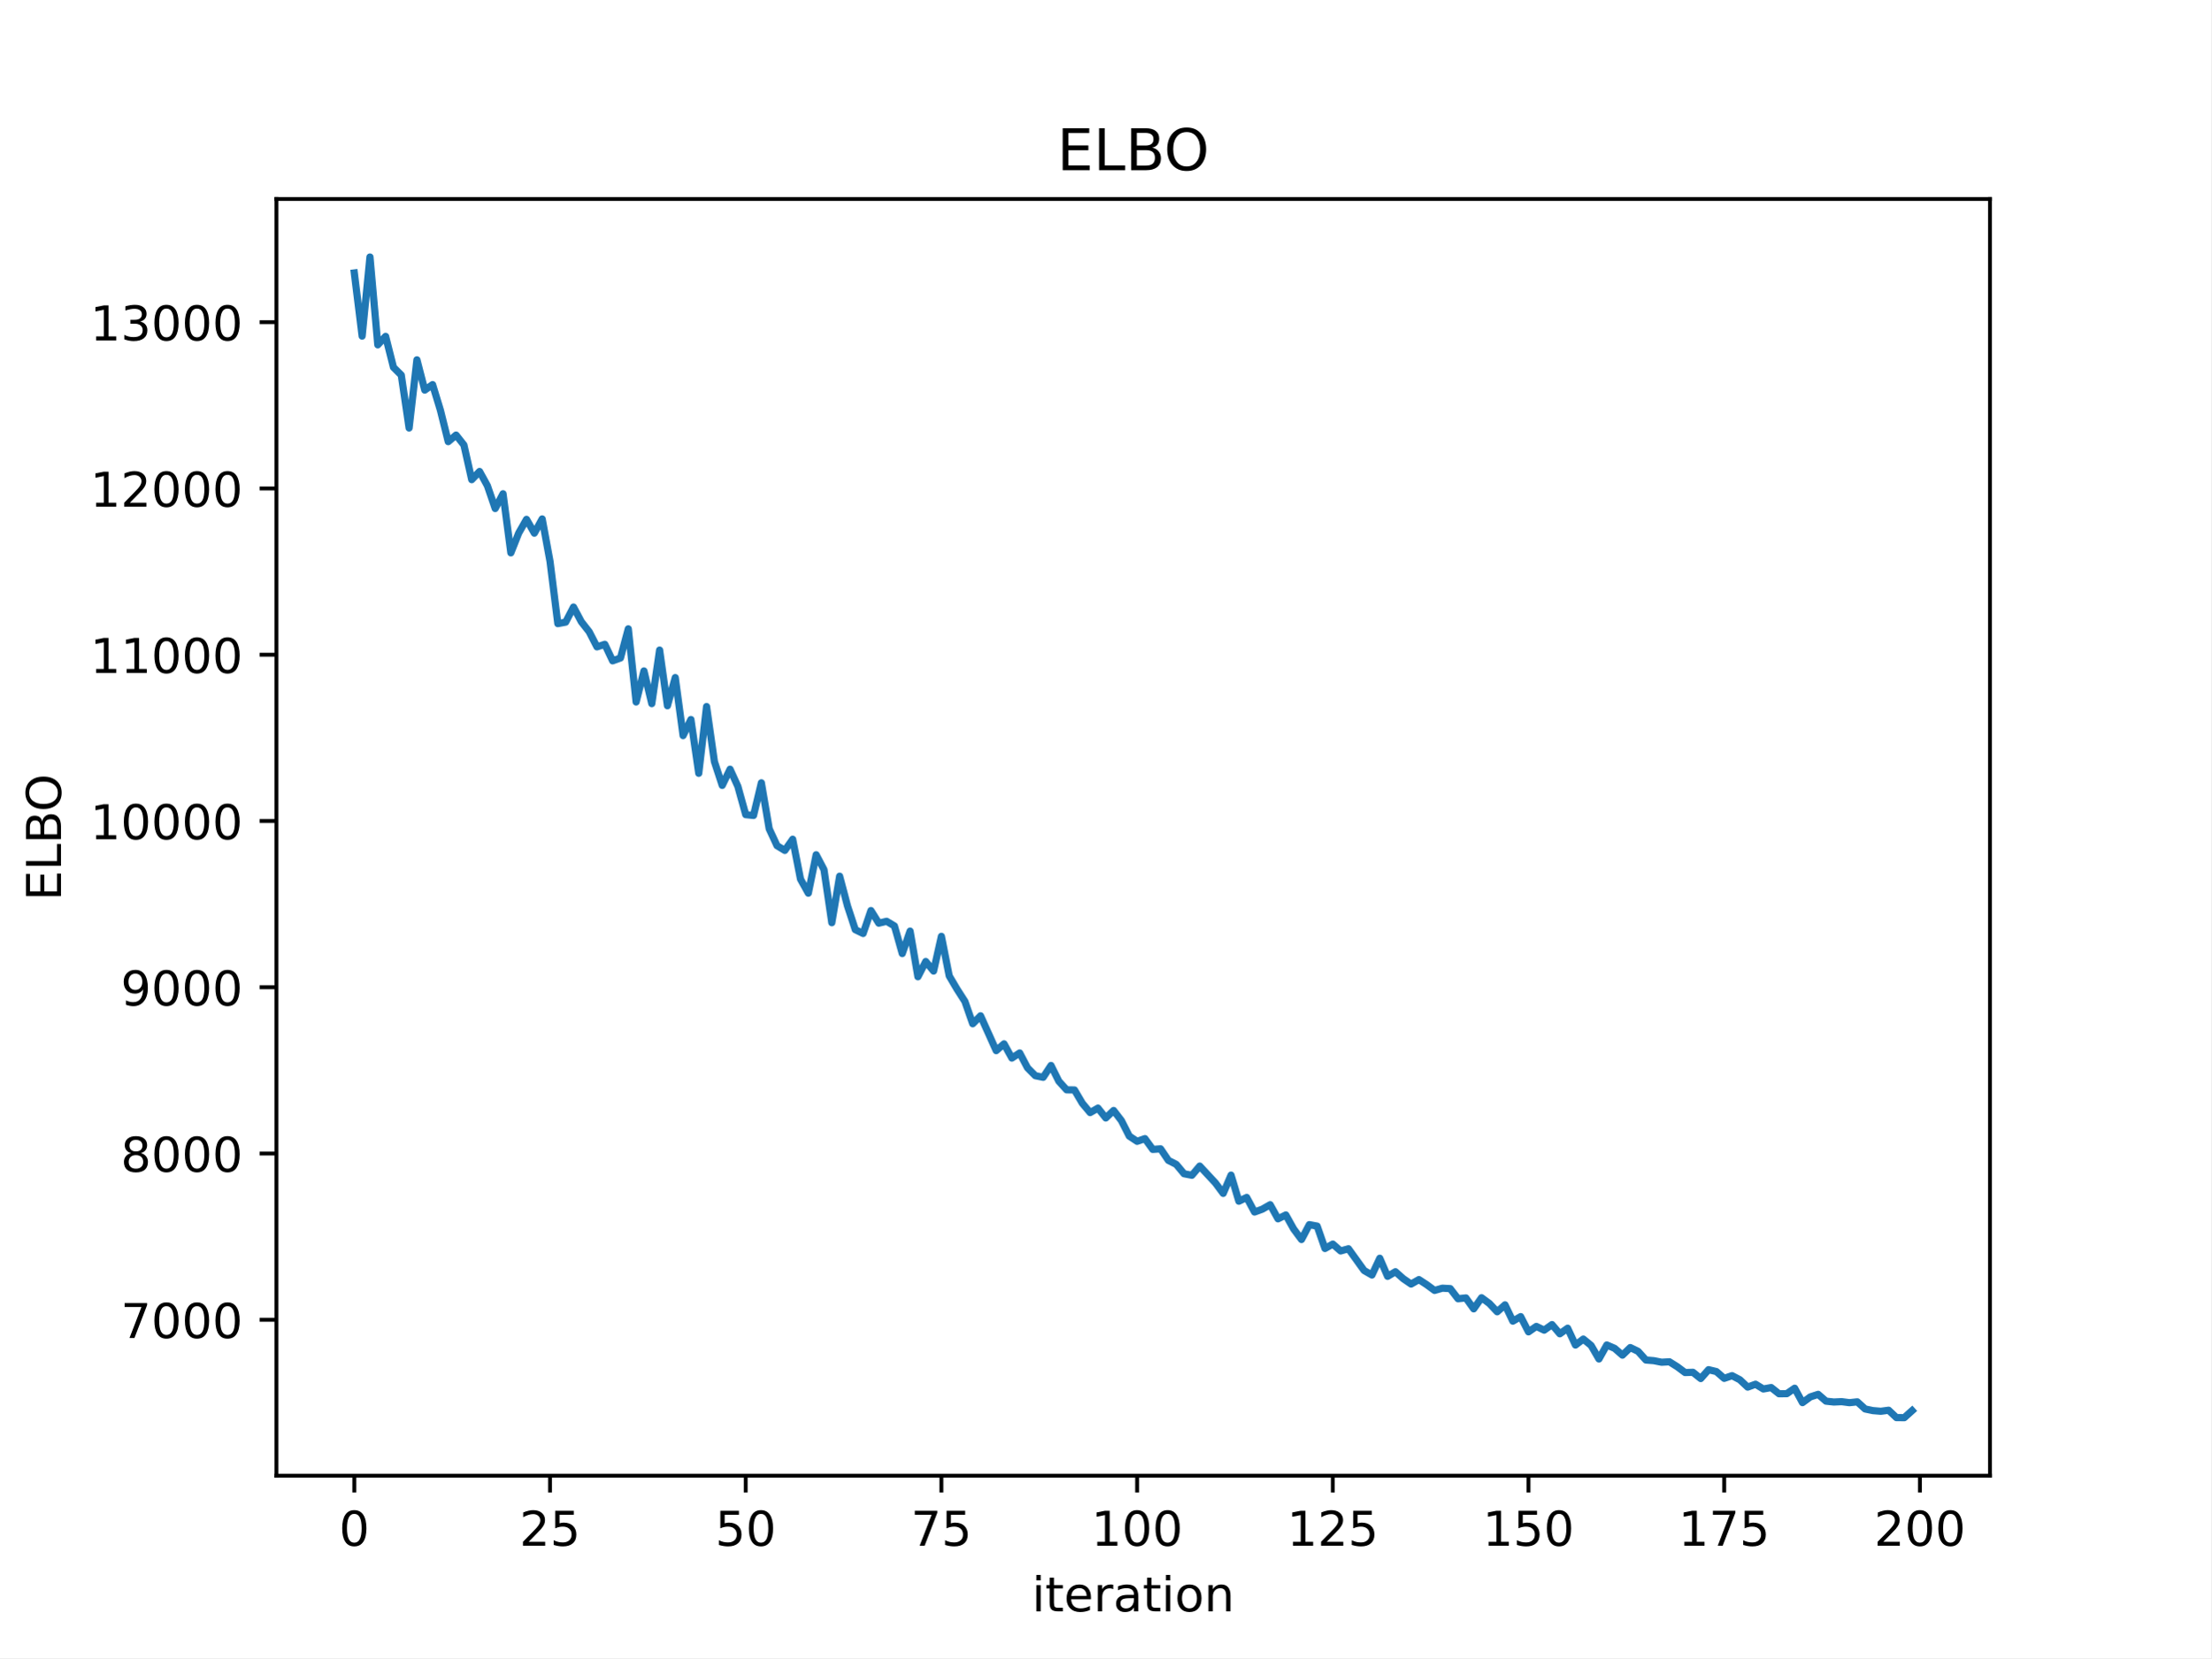
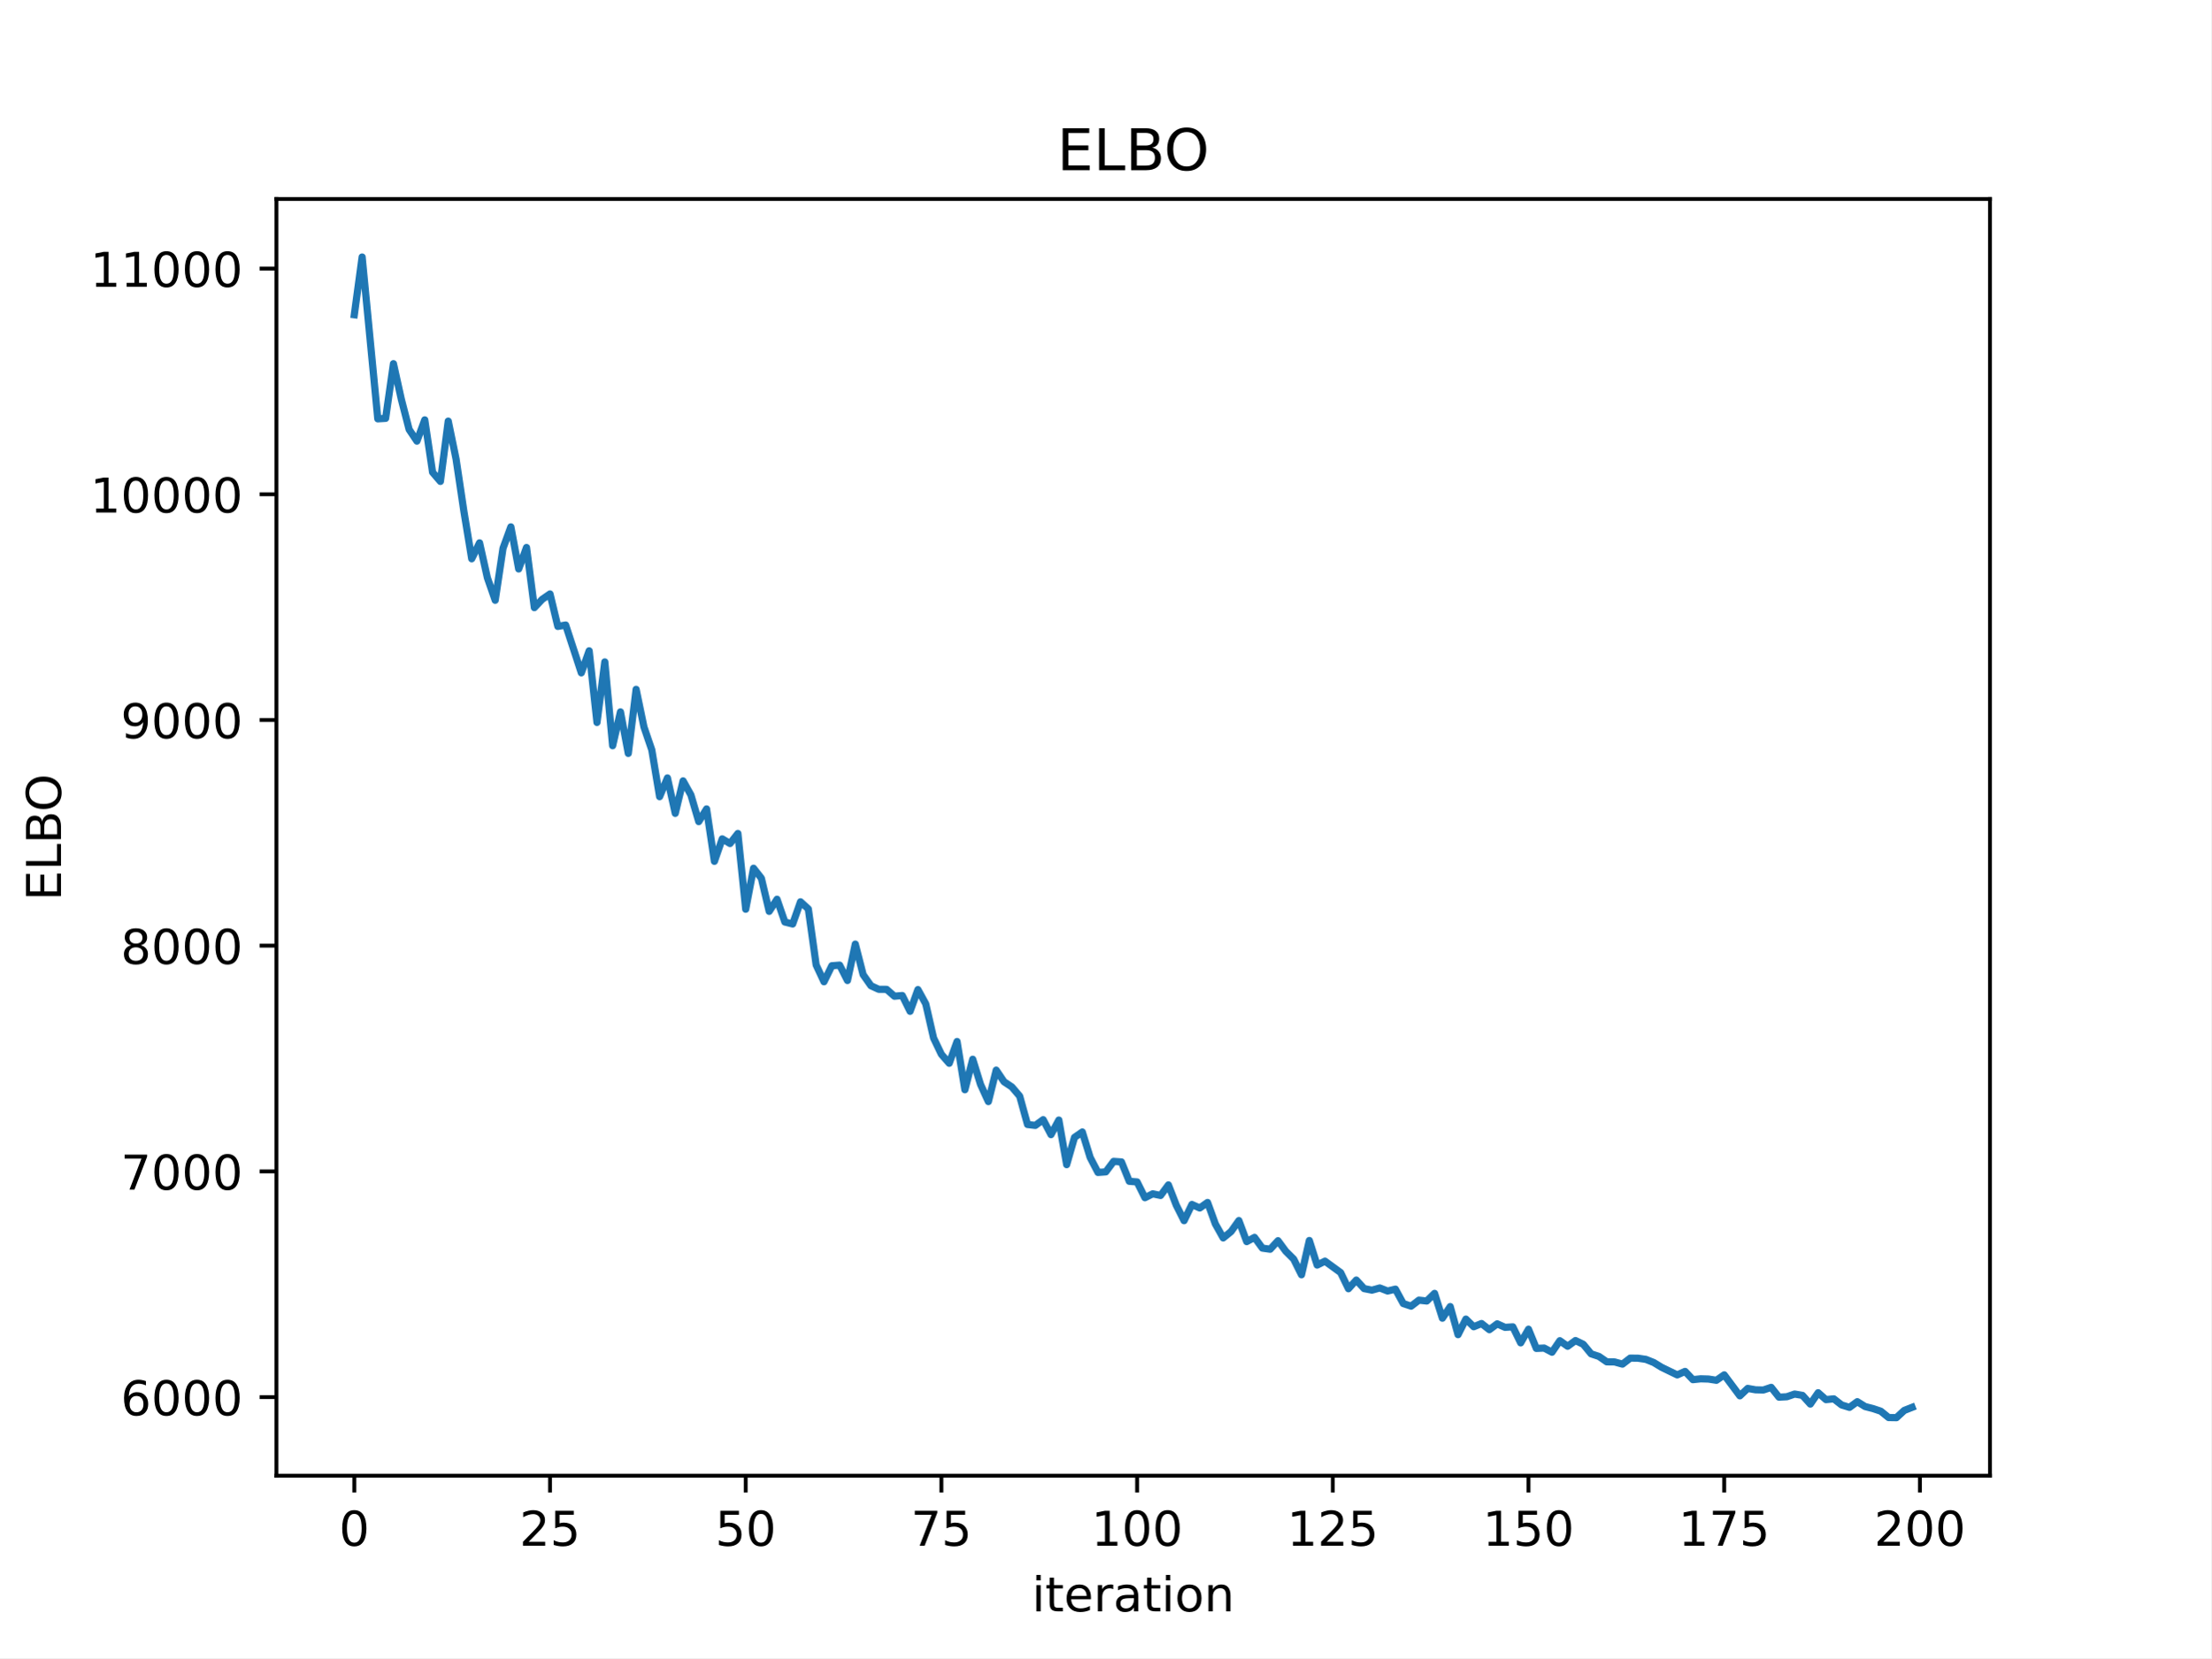
<svg xmlns="http://www.w3.org/2000/svg" xmlns:xlink="http://www.w3.org/1999/xlink" width="460.8pt" height="345.6pt" viewBox="0 0 460.8 345.6" version="1.1">
  <defs>
    <style type="text/css">*{stroke-linejoin: round; stroke-linecap: butt}</style>
  </defs>
  <g id="figure_1">
    <g id="patch_1">
      <path d="M 0 345.6  L 460.8 345.6  L 460.8 0  L 0 0  z " style="fill: #ffffff" />
    </g>
    <g id="axes_1">
      <g id="patch_2">
        <path d="M 57.6 307.584  L 414.72 307.584  L 414.72 41.472  L 57.6 41.472  z " style="fill: #ffffff" />
      </g>
      <g id="matplotlib.axis_1">
        <g id="xtick_1">
          <g id="line2d_1">
            <defs>
-               <path id="m6f32e06b56" d="M 0 0  L 0 3.5  " style="stroke: #000000; stroke-width: 0.8" />
+               <path id="m2b78b4c813" d="M 0 0  L 0 3.5  " style="stroke: #000000; stroke-width: 0.8" />
            </defs>
            <g>
-               <use xlink:href="#m6f32e06b56" x="73.833" y="307.584" style="stroke: #000000; stroke-width: 0.8" />
+               <use xlink:href="#m2b78b4c813" x="73.833" y="307.584" style="stroke: #000000; stroke-width: 0.8" />
            </g>
          </g>
          <g id="text_1">
            <g transform="translate(70.65148 322.1824) scale(0.1 -0.1)">
              <defs>
                <path id="DejaVuSans-30" d="M 2034 4250  Q 1547 4250 1301 3770  Q 1056 3291 1056 2328  Q 1056 1369 1301 889  Q 1547 409 2034 409  Q 2525 409 2770 889  Q 3016 1369 3016 2328  Q 3016 3291 2770 3770  Q 2525 4250 2034 4250  z M 2034 4750  Q 2819 4750 3233 4129  Q 3647 3509 3647 2328  Q 3647 1150 3233 529  Q 2819 -91 2034 -91  Q 1250 -91 836 529  Q 422 1150 422 2328  Q 422 3509 836 4129  Q 1250 4750 2034 4750  z " transform="scale(0.015625)" />
              </defs>
              <use xlink:href="#DejaVuSans-30" />
            </g>
          </g>
        </g>
        <g id="xtick_2">
          <g id="line2d_2">
            <g>
-               <use xlink:href="#m6f32e06b56" x="114.618" y="307.584" style="stroke: #000000; stroke-width: 0.8" />
+               <use xlink:href="#m2b78b4c813" x="114.618" y="307.584" style="stroke: #000000; stroke-width: 0.8" />
            </g>
          </g>
          <g id="text_2">
            <g transform="translate(108.256 322.1824) scale(0.1 -0.1)">
              <defs>
                <path id="DejaVuSans-32" d="M 1228 531  L 3431 531  L 3431 0  L 469 0  L 469 531  Q 828 903 1448 1529  Q 2069 2156 2228 2338  Q 2531 2678 2651 2914  Q 2772 3150 2772 3378  Q 2772 3750 2511 3984  Q 2250 4219 1831 4219  Q 1534 4219 1204 4116  Q 875 4013 500 3803  L 500 4441  Q 881 4594 1212 4672  Q 1544 4750 1819 4750  Q 2544 4750 2975 4387  Q 3406 4025 3406 3419  Q 3406 3131 3298 2873  Q 3191 2616 2906 2266  Q 2828 2175 2409 1742  Q 1991 1309 1228 531  z " transform="scale(0.015625)" />
                <path id="DejaVuSans-35" d="M 691 4666  L 3169 4666  L 3169 4134  L 1269 4134  L 1269 2991  Q 1406 3038 1543 3061  Q 1681 3084 1819 3084  Q 2600 3084 3056 2656  Q 3513 2228 3513 1497  Q 3513 744 3044 326  Q 2575 -91 1722 -91  Q 1428 -91 1123 -41  Q 819 9 494 109  L 494 744  Q 775 591 1075 516  Q 1375 441 1709 441  Q 2250 441 2565 725  Q 2881 1009 2881 1497  Q 2881 1984 2565 2268  Q 2250 2553 1709 2553  Q 1456 2553 1204 2497  Q 953 2441 691 2322  L 691 4666  z " transform="scale(0.015625)" />
              </defs>
              <use xlink:href="#DejaVuSans-32" />
              <use xlink:href="#DejaVuSans-35" transform="translate(63.62305 0)" />
            </g>
          </g>
        </g>
        <g id="xtick_3">
          <g id="line2d_3">
            <g>
-               <use xlink:href="#m6f32e06b56" x="155.404" y="307.584" style="stroke: #000000; stroke-width: 0.8" />
+               <use xlink:href="#m2b78b4c813" x="155.404" y="307.584" style="stroke: #000000; stroke-width: 0.8" />
            </g>
          </g>
          <g id="text_3">
            <g transform="translate(149.0417 322.1824) scale(0.1 -0.1)">
              <use xlink:href="#DejaVuSans-35" />
              <use xlink:href="#DejaVuSans-30" transform="translate(63.62305 0)" />
            </g>
          </g>
        </g>
        <g id="xtick_4">
          <g id="line2d_4">
            <g>
-               <use xlink:href="#m6f32e06b56" x="196.19" y="307.584" style="stroke: #000000; stroke-width: 0.8" />
+               <use xlink:href="#m2b78b4c813" x="196.19" y="307.584" style="stroke: #000000; stroke-width: 0.8" />
            </g>
          </g>
          <g id="text_4">
            <g transform="translate(189.8275 322.1824) scale(0.1 -0.1)">
              <defs>
                <path id="DejaVuSans-37" d="M 525 4666  L 3525 4666  L 3525 4397  L 1831 0  L 1172 0  L 2766 4134  L 525 4134  L 525 4666  z " transform="scale(0.015625)" />
              </defs>
              <use xlink:href="#DejaVuSans-37" />
              <use xlink:href="#DejaVuSans-35" transform="translate(63.62305 0)" />
            </g>
          </g>
        </g>
        <g id="xtick_5">
          <g id="line2d_5">
            <g>
-               <use xlink:href="#m6f32e06b56" x="236.976" y="307.584" style="stroke: #000000; stroke-width: 0.8" />
+               <use xlink:href="#m2b78b4c813" x="236.976" y="307.584" style="stroke: #000000; stroke-width: 0.8" />
            </g>
          </g>
          <g id="text_5">
            <g transform="translate(227.432 322.1824) scale(0.1 -0.1)">
              <defs>
                <path id="DejaVuSans-31" d="M 794 531  L 1825 531  L 1825 4091  L 703 3866  L 703 4441  L 1819 4666  L 2450 4666  L 2450 531  L 3481 531  L 3481 0  L 794 0  L 794 531  z " transform="scale(0.015625)" />
              </defs>
              <use xlink:href="#DejaVuSans-31" />
              <use xlink:href="#DejaVuSans-30" transform="translate(63.62305 0)" />
              <use xlink:href="#DejaVuSans-30" transform="translate(127.2461 0)" />
            </g>
          </g>
        </g>
        <g id="xtick_6">
          <g id="line2d_6">
            <g>
-               <use xlink:href="#m6f32e06b56" x="277.761" y="307.584" style="stroke: #000000; stroke-width: 0.8" />
+               <use xlink:href="#m2b78b4c813" x="277.761" y="307.584" style="stroke: #000000; stroke-width: 0.8" />
            </g>
          </g>
          <g id="text_6">
            <g transform="translate(268.2177 322.1824) scale(0.1 -0.1)">
              <use xlink:href="#DejaVuSans-31" />
              <use xlink:href="#DejaVuSans-32" transform="translate(63.62305 0)" />
              <use xlink:href="#DejaVuSans-35" transform="translate(127.2461 0)" />
            </g>
          </g>
        </g>
        <g id="xtick_7">
          <g id="line2d_7">
            <g>
-               <use xlink:href="#m6f32e06b56" x="318.547" y="307.584" style="stroke: #000000; stroke-width: 0.8" />
+               <use xlink:href="#m2b78b4c813" x="318.547" y="307.584" style="stroke: #000000; stroke-width: 0.8" />
            </g>
          </g>
          <g id="text_7">
            <g transform="translate(309.0035 322.1824) scale(0.1 -0.1)">
              <use xlink:href="#DejaVuSans-31" />
              <use xlink:href="#DejaVuSans-35" transform="translate(63.62305 0)" />
              <use xlink:href="#DejaVuSans-30" transform="translate(127.2461 0)" />
            </g>
          </g>
        </g>
        <g id="xtick_8">
          <g id="line2d_8">
            <g>
-               <use xlink:href="#m6f32e06b56" x="359.333" y="307.584" style="stroke: #000000; stroke-width: 0.8" />
+               <use xlink:href="#m2b78b4c813" x="359.333" y="307.584" style="stroke: #000000; stroke-width: 0.8" />
            </g>
          </g>
          <g id="text_8">
            <g transform="translate(349.7892 322.1824) scale(0.1 -0.1)">
              <use xlink:href="#DejaVuSans-31" />
              <use xlink:href="#DejaVuSans-37" transform="translate(63.62305 0)" />
              <use xlink:href="#DejaVuSans-35" transform="translate(127.2461 0)" />
            </g>
          </g>
        </g>
        <g id="xtick_9">
          <g id="line2d_9">
            <g>
-               <use xlink:href="#m6f32e06b56" x="400.119" y="307.584" style="stroke: #000000; stroke-width: 0.8" />
+               <use xlink:href="#m2b78b4c813" x="400.119" y="307.584" style="stroke: #000000; stroke-width: 0.8" />
            </g>
          </g>
          <g id="text_9">
            <g transform="translate(390.575 322.1824) scale(0.1 -0.1)">
              <use xlink:href="#DejaVuSans-32" />
              <use xlink:href="#DejaVuSans-30" transform="translate(63.62305 0)" />
              <use xlink:href="#DejaVuSans-30" transform="translate(127.2461 0)" />
            </g>
          </g>
        </g>
        <g id="text_10">
          <g transform="translate(215.0373 335.8606) scale(0.1 -0.1)">
            <defs>
              <path id="DejaVuSans-69" d="M 603 3500  L 1178 3500  L 1178 0  L 603 0  L 603 3500  z M 603 4863  L 1178 4863  L 1178 4134  L 603 4134  L 603 4863  z " transform="scale(0.015625)" />
              <path id="DejaVuSans-74" d="M 1172 4494  L 1172 3500  L 2356 3500  L 2356 3053  L 1172 3053  L 1172 1153  Q 1172 725 1289 603  Q 1406 481 1766 481  L 2356 481  L 2356 0  L 1766 0  Q 1100 0 847 248  Q 594 497 594 1153  L 594 3053  L 172 3053  L 172 3500  L 594 3500  L 594 4494  L 1172 4494  z " transform="scale(0.015625)" />
              <path id="DejaVuSans-65" d="M 3597 1894  L 3597 1613  L 953 1613  Q 991 1019 1311 708  Q 1631 397 2203 397  Q 2534 397 2845 478  Q 3156 559 3463 722  L 3463 178  Q 3153 47 2828 -22  Q 2503 -91 2169 -91  Q 1331 -91 842 396  Q 353 884 353 1716  Q 353 2575 817 3079  Q 1281 3584 2069 3584  Q 2775 3584 3186 3129  Q 3597 2675 3597 1894  z M 3022 2063  Q 3016 2534 2758 2815  Q 2500 3097 2075 3097  Q 1594 3097 1305 2825  Q 1016 2553 972 2059  L 3022 2063  z " transform="scale(0.015625)" />
              <path id="DejaVuSans-72" d="M 2631 2963  Q 2534 3019 2420 3045  Q 2306 3072 2169 3072  Q 1681 3072 1420 2755  Q 1159 2438 1159 1844  L 1159 0  L 581 0  L 581 3500  L 1159 3500  L 1159 2956  Q 1341 3275 1631 3429  Q 1922 3584 2338 3584  Q 2397 3584 2469 3576  Q 2541 3569 2628 3553  L 2631 2963  z " transform="scale(0.015625)" />
              <path id="DejaVuSans-61" d="M 2194 1759  Q 1497 1759 1228 1600  Q 959 1441 959 1056  Q 959 750 1161 570  Q 1363 391 1709 391  Q 2188 391 2477 730  Q 2766 1069 2766 1631  L 2766 1759  L 2194 1759  z M 3341 1997  L 3341 0  L 2766 0  L 2766 531  Q 2569 213 2275 61  Q 1981 -91 1556 -91  Q 1019 -91 701 211  Q 384 513 384 1019  Q 384 1609 779 1909  Q 1175 2209 1959 2209  L 2766 2209  L 2766 2266  Q 2766 2663 2505 2880  Q 2244 3097 1772 3097  Q 1472 3097 1187 3025  Q 903 2953 641 2809  L 641 3341  Q 956 3463 1253 3523  Q 1550 3584 1831 3584  Q 2591 3584 2966 3190  Q 3341 2797 3341 1997  z " transform="scale(0.015625)" />
              <path id="DejaVuSans-6f" d="M 1959 3097  Q 1497 3097 1228 2736  Q 959 2375 959 1747  Q 959 1119 1226 758  Q 1494 397 1959 397  Q 2419 397 2687 759  Q 2956 1122 2956 1747  Q 2956 2369 2687 2733  Q 2419 3097 1959 3097  z M 1959 3584  Q 2709 3584 3137 3096  Q 3566 2609 3566 1747  Q 3566 888 3137 398  Q 2709 -91 1959 -91  Q 1206 -91 779 398  Q 353 888 353 1747  Q 353 2609 779 3096  Q 1206 3584 1959 3584  z " transform="scale(0.015625)" />
              <path id="DejaVuSans-6e" d="M 3513 2113  L 3513 0  L 2938 0  L 2938 2094  Q 2938 2591 2744 2837  Q 2550 3084 2163 3084  Q 1697 3084 1428 2787  Q 1159 2491 1159 1978  L 1159 0  L 581 0  L 581 3500  L 1159 3500  L 1159 2956  Q 1366 3272 1645 3428  Q 1925 3584 2291 3584  Q 2894 3584 3203 3211  Q 3513 2838 3513 2113  z " transform="scale(0.015625)" />
            </defs>
            <use xlink:href="#DejaVuSans-69" />
            <use xlink:href="#DejaVuSans-74" transform="translate(27.7832 0)" />
            <use xlink:href="#DejaVuSans-65" transform="translate(66.99219 0)" />
            <use xlink:href="#DejaVuSans-72" transform="translate(128.5156 0)" />
            <use xlink:href="#DejaVuSans-61" transform="translate(169.6289 0)" />
            <use xlink:href="#DejaVuSans-74" transform="translate(230.9082 0)" />
            <use xlink:href="#DejaVuSans-69" transform="translate(270.1172 0)" />
            <use xlink:href="#DejaVuSans-6f" transform="translate(297.9004 0)" />
            <use xlink:href="#DejaVuSans-6e" transform="translate(359.082 0)" />
          </g>
        </g>
      </g>
      <g id="matplotlib.axis_2">
        <g id="ytick_1">
          <g id="line2d_10">
            <defs>
-               <path id="mc3211900eb" d="M 0 0  L -3.5 0  " style="stroke: #000000; stroke-width: 0.8" />
+               <path id="m4e63b6e43f" d="M 0 0  L -3.5 0  " style="stroke: #000000; stroke-width: 0.8" />
            </defs>
            <g>
-               <use xlink:href="#mc3211900eb" x="57.6" y="275.089" style="stroke: #000000; stroke-width: 0.8" />
+               <use xlink:href="#m4e63b6e43f" x="57.6" y="291.203" style="stroke: #000000; stroke-width: 0.8" />
            </g>
          </g>
          <g id="text_11">
-             <g transform="translate(25.15 278.8877) scale(0.1 -0.1)">
-               <use xlink:href="#DejaVuSans-37" />
+             <g transform="translate(25.15 295.0025) scale(0.1 -0.1)">
+               <defs>
+                 <path id="DejaVuSans-36" d="M 2113 2584  Q 1688 2584 1439 2293  Q 1191 2003 1191 1497  Q 1191 994 1439 701  Q 1688 409 2113 409  Q 2538 409 2786 701  Q 3034 994 3034 1497  Q 3034 2003 2786 2293  Q 2538 2584 2113 2584  z M 3366 4563  L 3366 3988  Q 3128 4100 2886 4159  Q 2644 4219 2406 4219  Q 1781 4219 1451 3797  Q 1122 3375 1075 2522  Q 1259 2794 1537 2939  Q 1816 3084 2150 3084  Q 2853 3084 3261 2657  Q 3669 2231 3669 1497  Q 3669 778 3244 343  Q 2819 -91 2113 -91  Q 1303 -91 875 529  Q 447 1150 447 2328  Q 447 3434 972 4092  Q 1497 4750 2381 4750  Q 2619 4750 2861 4703  Q 3103 4656 3366 4563  z " transform="scale(0.015625)" />
+               </defs>
+               <use xlink:href="#DejaVuSans-36" />
              <use xlink:href="#DejaVuSans-30" transform="translate(63.62305 0)" />
              <use xlink:href="#DejaVuSans-30" transform="translate(127.2461 0)" />
              <use xlink:href="#DejaVuSans-30" transform="translate(190.8691 0)" />
            </g>
          </g>
        </g>
        <g id="ytick_2">
          <g id="line2d_11">
            <g>
-               <use xlink:href="#mc3211900eb" x="57.6" y="240.432" style="stroke: #000000; stroke-width: 0.8" />
+               <use xlink:href="#m4e63b6e43f" x="57.6" y="244.157" style="stroke: #000000; stroke-width: 0.8" />
            </g>
          </g>
          <g id="text_12">
-             <g transform="translate(25.15 244.231) scale(0.1 -0.1)">
-               <defs>
-                 <path id="DejaVuSans-38" d="M 2034 2216  Q 1584 2216 1326 1975  Q 1069 1734 1069 1313  Q 1069 891 1326 650  Q 1584 409 2034 409  Q 2484 409 2743 651  Q 3003 894 3003 1313  Q 3003 1734 2745 1975  Q 2488 2216 2034 2216  z M 1403 2484  Q 997 2584 770 2862  Q 544 3141 544 3541  Q 544 4100 942 4425  Q 1341 4750 2034 4750  Q 2731 4750 3128 4425  Q 3525 4100 3525 3541  Q 3525 3141 3298 2862  Q 3072 2584 2669 2484  Q 3125 2378 3379 2068  Q 3634 1759 3634 1313  Q 3634 634 3220 271  Q 2806 -91 2034 -91  Q 1263 -91 848 271  Q 434 634 434 1313  Q 434 1759 690 2068  Q 947 2378 1403 2484  z M 1172 3481  Q 1172 3119 1398 2916  Q 1625 2713 2034 2713  Q 2441 2713 2670 2916  Q 2900 3119 2900 3481  Q 2900 3844 2670 4047  Q 2441 4250 2034 4250  Q 1625 4250 1398 4047  Q 1172 3844 1172 3481  z " transform="scale(0.015625)" />
-               </defs>
-               <use xlink:href="#DejaVuSans-38" />
+             <g transform="translate(25.15 247.9563) scale(0.1 -0.1)">
+               <use xlink:href="#DejaVuSans-37" />
              <use xlink:href="#DejaVuSans-30" transform="translate(63.62305 0)" />
              <use xlink:href="#DejaVuSans-30" transform="translate(127.2461 0)" />
              <use xlink:href="#DejaVuSans-30" transform="translate(190.8691 0)" />
            </g>
          </g>
        </g>
        <g id="ytick_3">
          <g id="line2d_12">
            <g>
-               <use xlink:href="#mc3211900eb" x="57.6" y="205.775" style="stroke: #000000; stroke-width: 0.8" />
+               <use xlink:href="#m4e63b6e43f" x="57.6" y="197.111" style="stroke: #000000; stroke-width: 0.8" />
            </g>
          </g>
          <g id="text_13">
-             <g transform="translate(25.15 209.5742) scale(0.1 -0.1)">
-               <defs>
-                 <path id="DejaVuSans-39" d="M 703 97  L 703 672  Q 941 559 1184 500  Q 1428 441 1663 441  Q 2288 441 2617 861  Q 2947 1281 2994 2138  Q 2813 1869 2534 1725  Q 2256 1581 1919 1581  Q 1219 1581 811 2004  Q 403 2428 403 3163  Q 403 3881 828 4315  Q 1253 4750 1959 4750  Q 2769 4750 3195 4129  Q 3622 3509 3622 2328  Q 3622 1225 3098 567  Q 2575 -91 1691 -91  Q 1453 -91 1209 -44  Q 966 3 703 97  z M 1959 2075  Q 2384 2075 2632 2365  Q 2881 2656 2881 3163  Q 2881 3666 2632 3958  Q 2384 4250 1959 4250  Q 1534 4250 1286 3958  Q 1038 3666 1038 3163  Q 1038 2656 1286 2365  Q 1534 2075 1959 2075  z " transform="scale(0.015625)" />
-               </defs>
-               <use xlink:href="#DejaVuSans-39" />
+             <g transform="translate(25.15 200.9101) scale(0.1 -0.1)">
+               <defs>
+                 <path id="DejaVuSans-38" d="M 2034 2216  Q 1584 2216 1326 1975  Q 1069 1734 1069 1313  Q 1069 891 1326 650  Q 1584 409 2034 409  Q 2484 409 2743 651  Q 3003 894 3003 1313  Q 3003 1734 2745 1975  Q 2488 2216 2034 2216  z M 1403 2484  Q 997 2584 770 2862  Q 544 3141 544 3541  Q 544 4100 942 4425  Q 1341 4750 2034 4750  Q 2731 4750 3128 4425  Q 3525 4100 3525 3541  Q 3525 3141 3298 2862  Q 3072 2584 2669 2484  Q 3125 2378 3379 2068  Q 3634 1759 3634 1313  Q 3634 634 3220 271  Q 2806 -91 2034 -91  Q 1263 -91 848 271  Q 434 634 434 1313  Q 434 1759 690 2068  Q 947 2378 1403 2484  z M 1172 3481  Q 1172 3119 1398 2916  Q 1625 2713 2034 2713  Q 2441 2713 2670 2916  Q 2900 3119 2900 3481  Q 2900 3844 2670 4047  Q 2441 4250 2034 4250  Q 1625 4250 1398 4047  Q 1172 3844 1172 3481  z " transform="scale(0.015625)" />
+               </defs>
+               <use xlink:href="#DejaVuSans-38" />
              <use xlink:href="#DejaVuSans-30" transform="translate(63.62305 0)" />
              <use xlink:href="#DejaVuSans-30" transform="translate(127.2461 0)" />
              <use xlink:href="#DejaVuSans-30" transform="translate(190.8691 0)" />
            </g>
          </g>
        </g>
        <g id="ytick_4">
          <g id="line2d_13">
            <g>
-               <use xlink:href="#mc3211900eb" x="57.6" y="171.118" style="stroke: #000000; stroke-width: 0.8" />
+               <use xlink:href="#m4e63b6e43f" x="57.6" y="150.065" style="stroke: #000000; stroke-width: 0.8" />
            </g>
          </g>
          <g id="text_14">
-             <g transform="translate(18.7875 174.9174) scale(0.1 -0.1)">
-               <use xlink:href="#DejaVuSans-31" />
-               <use xlink:href="#DejaVuSans-30" transform="translate(63.62305 0)" />
-               <use xlink:href="#DejaVuSans-30" transform="translate(127.2461 0)" />
-               <use xlink:href="#DejaVuSans-30" transform="translate(190.8691 0)" />
-               <use xlink:href="#DejaVuSans-30" transform="translate(254.4922 0)" />
+             <g transform="translate(25.15 153.864) scale(0.1 -0.1)">
+               <defs>
+                 <path id="DejaVuSans-39" d="M 703 97  L 703 672  Q 941 559 1184 500  Q 1428 441 1663 441  Q 2288 441 2617 861  Q 2947 1281 2994 2138  Q 2813 1869 2534 1725  Q 2256 1581 1919 1581  Q 1219 1581 811 2004  Q 403 2428 403 3163  Q 403 3881 828 4315  Q 1253 4750 1959 4750  Q 2769 4750 3195 4129  Q 3622 3509 3622 2328  Q 3622 1225 3098 567  Q 2575 -91 1691 -91  Q 1453 -91 1209 -44  Q 966 3 703 97  z M 1959 2075  Q 2384 2075 2632 2365  Q 2881 2656 2881 3163  Q 2881 3666 2632 3958  Q 2384 4250 1959 4250  Q 1534 4250 1286 3958  Q 1038 3666 1038 3163  Q 1038 2656 1286 2365  Q 1534 2075 1959 2075  z " transform="scale(0.015625)" />
+               </defs>
+               <use xlink:href="#DejaVuSans-39" />
+               <use xlink:href="#DejaVuSans-30" transform="translate(63.62305 0)" />
+               <use xlink:href="#DejaVuSans-30" transform="translate(127.2461 0)" />
+               <use xlink:href="#DejaVuSans-30" transform="translate(190.8691 0)" />
            </g>
          </g>
        </g>
        <g id="ytick_5">
          <g id="line2d_14">
            <g>
-               <use xlink:href="#mc3211900eb" x="57.6" y="136.461" style="stroke: #000000; stroke-width: 0.8" />
+               <use xlink:href="#m4e63b6e43f" x="57.6" y="103.019" style="stroke: #000000; stroke-width: 0.8" />
            </g>
          </g>
          <g id="text_15">
-             <g transform="translate(18.7875 140.2607) scale(0.1 -0.1)">
-               <use xlink:href="#DejaVuSans-31" />
-               <use xlink:href="#DejaVuSans-31" transform="translate(63.62305 0)" />
+             <g transform="translate(18.7875 106.8178) scale(0.1 -0.1)">
+               <use xlink:href="#DejaVuSans-31" />
+               <use xlink:href="#DejaVuSans-30" transform="translate(63.62305 0)" />
              <use xlink:href="#DejaVuSans-30" transform="translate(127.2461 0)" />
              <use xlink:href="#DejaVuSans-30" transform="translate(190.8691 0)" />
              <use xlink:href="#DejaVuSans-30" transform="translate(254.4922 0)" />
            </g>
          </g>
        </g>
        <g id="ytick_6">
          <g id="line2d_15">
            <g>
-               <use xlink:href="#mc3211900eb" x="57.6" y="101.805" style="stroke: #000000; stroke-width: 0.8" />
+               <use xlink:href="#m4e63b6e43f" x="57.6" y="55.972" style="stroke: #000000; stroke-width: 0.8" />
            </g>
          </g>
          <g id="text_16">
-             <g transform="translate(18.7875 105.6039) scale(0.1 -0.1)">
-               <use xlink:href="#DejaVuSans-31" />
-               <use xlink:href="#DejaVuSans-32" transform="translate(63.62305 0)" />
+             <g transform="translate(18.7875 59.77163) scale(0.1 -0.1)">
+               <use xlink:href="#DejaVuSans-31" />
+               <use xlink:href="#DejaVuSans-31" transform="translate(63.62305 0)" />
              <use xlink:href="#DejaVuSans-30" transform="translate(127.2461 0)" />
              <use xlink:href="#DejaVuSans-30" transform="translate(190.8691 0)" />
              <use xlink:href="#DejaVuSans-30" transform="translate(254.4922 0)" />
            </g>
          </g>
        </g>
-         <g id="ytick_7">
-           <g id="line2d_16">
-             <g>
-               <use xlink:href="#mc3211900eb" x="57.6" y="67.148" style="stroke: #000000; stroke-width: 0.8" />
-             </g>
-           </g>
-           <g id="text_17">
-             <g transform="translate(18.7875 70.94712) scale(0.1 -0.1)">
-               <defs>
-                 <path id="DejaVuSans-33" d="M 2597 2516  Q 3050 2419 3304 2112  Q 3559 1806 3559 1356  Q 3559 666 3084 287  Q 2609 -91 1734 -91  Q 1441 -91 1130 -33  Q 819 25 488 141  L 488 750  Q 750 597 1062 519  Q 1375 441 1716 441  Q 2309 441 2620 675  Q 2931 909 2931 1356  Q 2931 1769 2642 2001  Q 2353 2234 1838 2234  L 1294 2234  L 1294 2753  L 1863 2753  Q 2328 2753 2575 2939  Q 2822 3125 2822 3475  Q 2822 3834 2567 4026  Q 2313 4219 1838 4219  Q 1578 4219 1281 4162  Q 984 4106 628 3988  L 628 4550  Q 988 4650 1302 4700  Q 1616 4750 1894 4750  Q 2613 4750 3031 4423  Q 3450 4097 3450 3541  Q 3450 3153 3228 2886  Q 3006 2619 2597 2516  z " transform="scale(0.015625)" />
-               </defs>
-               <use xlink:href="#DejaVuSans-31" />
-               <use xlink:href="#DejaVuSans-33" transform="translate(63.62305 0)" />
-               <use xlink:href="#DejaVuSans-30" transform="translate(127.2461 0)" />
-               <use xlink:href="#DejaVuSans-30" transform="translate(190.8691 0)" />
-               <use xlink:href="#DejaVuSans-30" transform="translate(254.4922 0)" />
-             </g>
-           </g>
-         </g>
-         <g id="text_18">
+         <g id="text_17">
          <g transform="translate(12.70781 187.7522) rotate(-90) scale(0.1 -0.1)">
            <defs>
              <path id="DejaVuSans-45" d="M 628 4666  L 3578 4666  L 3578 4134  L 1259 4134  L 1259 2753  L 3481 2753  L 3481 2222  L 1259 2222  L 1259 531  L 3634 531  L 3634 0  L 628 0  L 628 4666  z " transform="scale(0.015625)" />
              <path id="DejaVuSans-4c" d="M 628 4666  L 1259 4666  L 1259 531  L 3531 531  L 3531 0  L 628 0  L 628 4666  z " transform="scale(0.015625)" />
              <path id="DejaVuSans-42" d="M 1259 2228  L 1259 519  L 2272 519  Q 2781 519 3026 730  Q 3272 941 3272 1375  Q 3272 1813 3026 2020  Q 2781 2228 2272 2228  L 1259 2228  z M 1259 4147  L 1259 2741  L 2194 2741  Q 2656 2741 2882 2914  Q 3109 3088 3109 3444  Q 3109 3797 2882 3972  Q 2656 4147 2194 4147  L 1259 4147  z M 628 4666  L 2241 4666  Q 2963 4666 3353 4366  Q 3744 4066 3744 3513  Q 3744 3084 3544 2831  Q 3344 2578 2956 2516  Q 3422 2416 3680 2098  Q 3938 1781 3938 1306  Q 3938 681 3513 340  Q 3088 0 2303 0  L 628 0  L 628 4666  z " transform="scale(0.015625)" />
              <path id="DejaVuSans-4f" d="M 2522 4238  Q 1834 4238 1429 3725  Q 1025 3213 1025 2328  Q 1025 1447 1429 934  Q 1834 422 2522 422  Q 3209 422 3611 934  Q 4013 1447 4013 2328  Q 4013 3213 3611 3725  Q 3209 4238 2522 4238  z M 2522 4750  Q 3503 4750 4090 4092  Q 4678 3434 4678 2328  Q 4678 1225 4090 567  Q 3503 -91 2522 -91  Q 1538 -91 948 565  Q 359 1222 359 2328  Q 359 3434 948 4092  Q 1538 4750 2522 4750  z " transform="scale(0.015625)" />
            </defs>
            <use xlink:href="#DejaVuSans-45" />
            <use xlink:href="#DejaVuSans-4c" transform="translate(63.18359 0)" />
            <use xlink:href="#DejaVuSans-42" transform="translate(118.8965 0)" />
            <use xlink:href="#DejaVuSans-4f" transform="translate(185.75 0)" />
          </g>
        </g>
      </g>
-       <g id="line2d_17">
-         <path d="M 73.833 56.891  L 75.464 70.05  L 77.096 53.568  L 78.727 71.868  L 80.358 70.105  L 81.99 76.551  L 83.621 78.179  L 85.253 89.202  L 86.884 74.995  L 88.516 81.303  L 90.147 80.161  L 91.778 85.506  L 93.41 92.049  L 95.041 90.678  L 96.673 92.741  L 98.304 99.974  L 99.936 98.266  L 101.567 101.236  L 103.198 105.987  L 104.83 102.915  L 106.461 115.224  L 108.093 111.11  L 109.724 108.246  L 111.356 111.127  L 112.987 108.16  L 114.618 116.992  L 116.25 129.98  L 117.881 129.673  L 119.513 126.524  L 121.144 129.588  L 122.776 131.664  L 124.407 134.827  L 126.038 134.289  L 127.67 137.735  L 129.301 137.147  L 130.933 131.066  L 132.564 146.313  L 134.196 139.848  L 135.827 146.658  L 137.458 135.491  L 139.09 147.096  L 140.721 141.228  L 142.353 153.319  L 143.984 149.966  L 145.616 161.179  L 147.247 147.268  L 148.879 158.732  L 150.51 163.703  L 152.141 160.331  L 153.773 163.921  L 155.404 169.8  L 157.036 169.968  L 158.667 163.161  L 160.299 172.744  L 161.93 176.271  L 163.561 177.251  L 165.193 174.928  L 166.824 183.234  L 168.456 186.169  L 170.087 178.16  L 171.719 181.269  L 173.35 192.325  L 174.981 182.628  L 176.613 188.809  L 178.244 193.778  L 179.876 194.568  L 181.507 189.788  L 183.139 192.421  L 184.77 192.028  L 186.401 192.995  L 188.033 198.757  L 189.664 194.074  L 191.296 203.59  L 192.927 200.408  L 194.559 202.399  L 196.19 195.163  L 197.821 203.413  L 199.453 206.18  L 201.084 208.724  L 202.716 213.388  L 204.347 211.725  L 207.61 218.985  L 209.241 217.572  L 210.873 220.535  L 212.504 219.471  L 214.136 222.571  L 215.767 224.214  L 217.399 224.55  L 219.03 222.075  L 220.661 225.359  L 222.293 227.157  L 223.924 227.181  L 225.556 229.954  L 227.187 231.899  L 228.819 230.966  L 230.45 233.019  L 232.081 231.457  L 233.713 233.584  L 235.344 236.806  L 236.976 237.888  L 238.607 237.325  L 240.239 239.576  L 241.87 239.453  L 243.501 241.87  L 245.133 242.692  L 246.764 244.65  L 248.396 244.967  L 250.027 243.047  L 253.29 246.555  L 254.921 248.744  L 256.553 244.935  L 258.184 250.376  L 259.816 249.587  L 261.447 252.625  L 263.079 252.029  L 264.71 251.102  L 266.341 254.041  L 267.973 253.236  L 269.604 256.161  L 271.236 258.359  L 272.867 255.254  L 274.499 255.56  L 276.13 260.227  L 277.761 259.309  L 279.393 260.741  L 281.024 260.28  L 284.287 264.819  L 285.919 265.758  L 287.55 262.262  L 289.181 266.036  L 290.813 265.073  L 292.444 266.519  L 294.076 267.641  L 295.707 266.709  L 297.339 267.773  L 298.97 268.971  L 300.601 268.499  L 302.233 268.592  L 303.864 270.709  L 305.496 270.529  L 307.127 272.808  L 308.759 270.49  L 310.39 271.688  L 312.021 273.418  L 313.653 271.972  L 315.284 275.375  L 316.916 274.425  L 318.547 277.603  L 320.179 276.468  L 321.81 277.252  L 323.441 276.088  L 325.073 278.005  L 326.704 276.845  L 328.336 280.355  L 329.967 279.104  L 331.599 280.444  L 333.23 283.258  L 334.862 280.338  L 336.493 281.038  L 338.124 282.458  L 339.756 280.874  L 341.387 281.667  L 343.019 283.478  L 344.65 283.608  L 346.282 283.935  L 347.913 283.841  L 349.544 284.867  L 351.176 286.081  L 352.807 286.029  L 354.439 287.335  L 356.07 285.486  L 357.702 285.882  L 359.333 287.296  L 360.964 286.733  L 362.596 287.588  L 364.227 289.118  L 365.859 288.514  L 367.49 289.51  L 369.122 289.212  L 370.753 290.506  L 372.384 290.482  L 374.016 289.349  L 375.647 292.352  L 377.279 291.161  L 378.91 290.626  L 380.542 292.044  L 382.173 292.224  L 383.804 292.15  L 385.436 292.363  L 387.067 292.187  L 388.699 293.674  L 390.33 294.017  L 391.962 294.156  L 393.593 293.935  L 395.224 295.475  L 396.856 295.488  L 398.487 294.023  L 398.487 294.023  " clip-path="url(#p270ab579de)" style="fill: none; stroke: #1f77b4; stroke-width: 1.5; stroke-linecap: square" />
+       <g id="line2d_16">
+         <path d="M 73.833 65.595  L 75.464 53.568  L 78.727 87.295  L 80.358 87.197  L 81.99 75.804  L 83.621 83.177  L 85.253 89.504  L 86.884 91.943  L 88.516 87.511  L 90.147 98.439  L 91.778 100.34  L 93.41 87.77  L 95.041 95.678  L 96.673 106.586  L 98.304 116.462  L 99.936 113.142  L 101.567 120.426  L 103.198 125.112  L 104.83 114.265  L 106.461 109.812  L 108.093 118.584  L 109.724 114.114  L 111.356 126.649  L 112.987 124.919  L 114.618 123.797  L 116.25 130.565  L 117.881 130.275  L 121.144 140.242  L 122.776 135.649  L 124.407 150.577  L 126.038 137.963  L 127.67 155.429  L 129.301 148.38  L 130.933 157.03  L 132.564 143.676  L 134.196 151.527  L 135.827 156.296  L 137.458 166.049  L 139.09 162.147  L 140.721 169.526  L 142.353 162.759  L 143.984 165.698  L 145.616 171.246  L 147.247 168.608  L 148.879 179.53  L 150.51 174.849  L 152.141 175.813  L 153.773 173.719  L 155.404 189.512  L 157.036 180.97  L 158.667 183.051  L 160.299 189.957  L 161.93 187.435  L 163.561 192.178  L 165.193 192.589  L 166.824 187.965  L 168.456 189.453  L 170.087 201.13  L 171.719 204.629  L 173.35 201.291  L 174.981 201.162  L 176.613 204.37  L 178.244 196.781  L 179.876 203.148  L 181.507 205.462  L 183.139 206.205  L 184.77 206.212  L 186.401 207.644  L 188.033 207.498  L 189.664 210.79  L 191.296 206.262  L 192.927 209.235  L 194.559 216.361  L 196.19 219.757  L 197.821 221.624  L 199.453 217.082  L 201.084 227.14  L 202.716 220.782  L 204.347 226.034  L 205.979 229.609  L 207.61 223.051  L 209.241 225.474  L 210.873 226.555  L 212.504 228.47  L 214.136 234.382  L 215.767 234.573  L 217.399 233.379  L 219.03 236.493  L 220.661 233.454  L 222.293 242.75  L 223.924 237.075  L 225.556 235.941  L 227.187 241.239  L 228.819 244.374  L 230.45 244.253  L 232.081 242.069  L 233.713 242.182  L 235.344 246.222  L 236.976 246.353  L 238.607 249.643  L 240.239 248.83  L 241.87 249.175  L 243.501 246.975  L 245.133 251.184  L 246.764 254.432  L 248.396 251.053  L 250.027 251.79  L 251.659 250.629  L 253.29 255.122  L 254.921 258.028  L 256.553 256.7  L 258.184 254.407  L 259.816 258.79  L 261.447 257.912  L 263.079 260.146  L 264.71 260.38  L 266.341 258.603  L 267.973 260.816  L 269.604 262.433  L 271.236 265.712  L 272.867 258.558  L 274.499 263.682  L 276.13 262.87  L 279.393 265.249  L 281.024 268.615  L 282.656 266.803  L 284.287 268.587  L 285.919 268.913  L 287.55 268.452  L 289.181 269.096  L 290.813 268.703  L 292.444 271.701  L 294.076 272.251  L 295.707 270.994  L 297.339 271.175  L 298.97 269.579  L 300.601 274.756  L 302.233 272.335  L 303.864 278.188  L 305.496 274.942  L 307.127 276.536  L 308.759 275.866  L 310.39 277.154  L 312.021 275.931  L 313.653 276.665  L 315.284 276.559  L 316.916 279.899  L 318.547 277.056  L 320.179 281.052  L 321.81 280.98  L 323.441 281.849  L 325.073 279.45  L 326.704 280.607  L 328.336 279.415  L 329.967 280.203  L 331.599 282.185  L 333.23 282.725  L 334.862 283.855  L 336.493 283.873  L 338.124 284.329  L 339.756 283.075  L 341.387 283.097  L 343.019 283.345  L 344.65 283.996  L 346.282 284.996  L 349.544 286.578  L 351.176 285.847  L 352.807 287.564  L 354.439 287.391  L 356.07 287.439  L 357.702 287.7  L 359.333 286.565  L 362.596 290.94  L 364.227 289.392  L 365.859 289.683  L 367.49 289.723  L 369.122 289.171  L 370.753 291.221  L 372.384 291.13  L 374.016 290.563  L 375.647 290.848  L 377.279 292.656  L 378.91 290.289  L 380.542 291.732  L 382.173 291.567  L 383.804 292.841  L 385.436 293.346  L 387.067 292.157  L 388.699 293.177  L 390.33 293.592  L 391.962 294.141  L 393.593 295.461  L 395.224 295.488  L 396.856 293.977  L 398.487 293.336  L 398.487 293.336  " clip-path="url(#pb74391599b)" style="fill: none; stroke: #1f77b4; stroke-width: 1.5; stroke-linecap: square" />
      </g>
      <g id="patch_3">
        <path d="M 57.6 307.584  L 57.6 41.472  " style="fill: none; stroke: #000000; stroke-width: 0.8; stroke-linejoin: miter; stroke-linecap: square" />
      </g>
      <g id="patch_4">
        <path d="M 414.72 307.584  L 414.72 41.472  " style="fill: none; stroke: #000000; stroke-width: 0.8; stroke-linejoin: miter; stroke-linecap: square" />
      </g>
      <g id="patch_5">
        <path d="M 57.6 307.584  L 414.72 307.584  " style="fill: none; stroke: #000000; stroke-width: 0.8; stroke-linejoin: miter; stroke-linecap: square" />
      </g>
      <g id="patch_6">
        <path d="M 57.6 41.472  L 414.72 41.472  " style="fill: none; stroke: #000000; stroke-width: 0.8; stroke-linejoin: miter; stroke-linecap: square" />
      </g>
-       <g id="text_19">
+       <g id="text_18">
        <g transform="translate(220.2909 35.472) scale(0.12 -0.12)">
          <use xlink:href="#DejaVuSans-45" />
          <use xlink:href="#DejaVuSans-4c" transform="translate(63.18359 0)" />
          <use xlink:href="#DejaVuSans-42" transform="translate(118.8965 0)" />
          <use xlink:href="#DejaVuSans-4f" transform="translate(185.75 0)" />
        </g>
      </g>
    </g>
  </g>
  <defs>
-     <clipPath id="p270ab579de">
+     <clipPath id="pb74391599b">
      <rect x="57.6" y="41.472" width="357.12" height="266.112" />
    </clipPath>
  </defs>
</svg>
